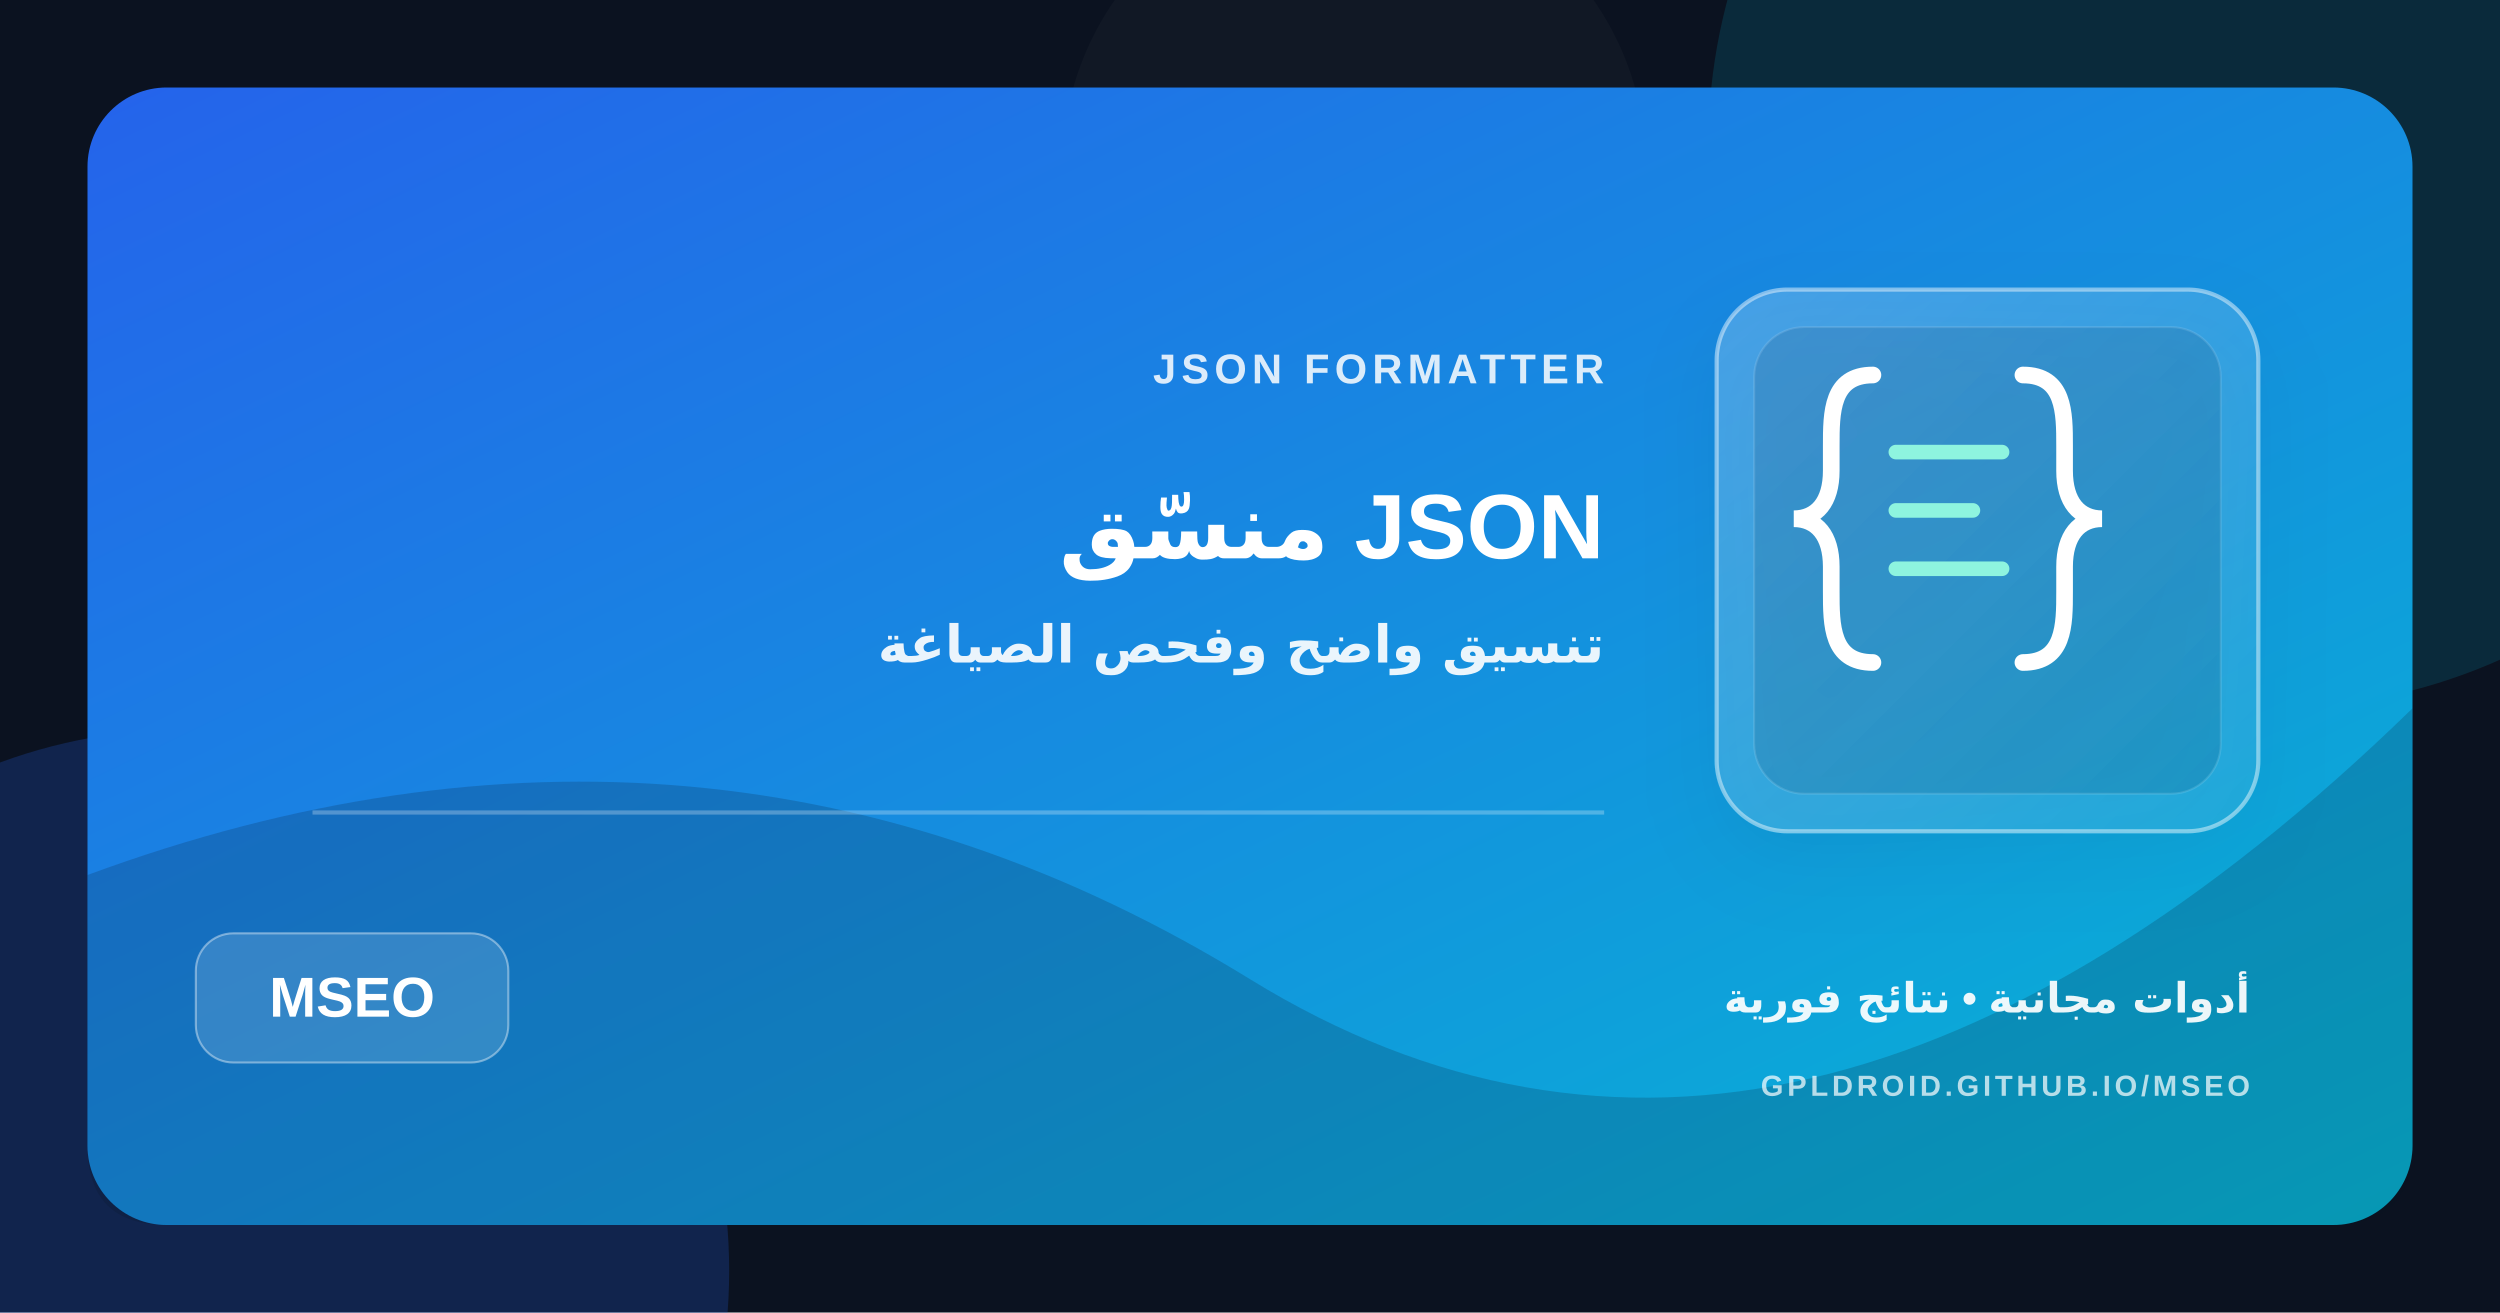
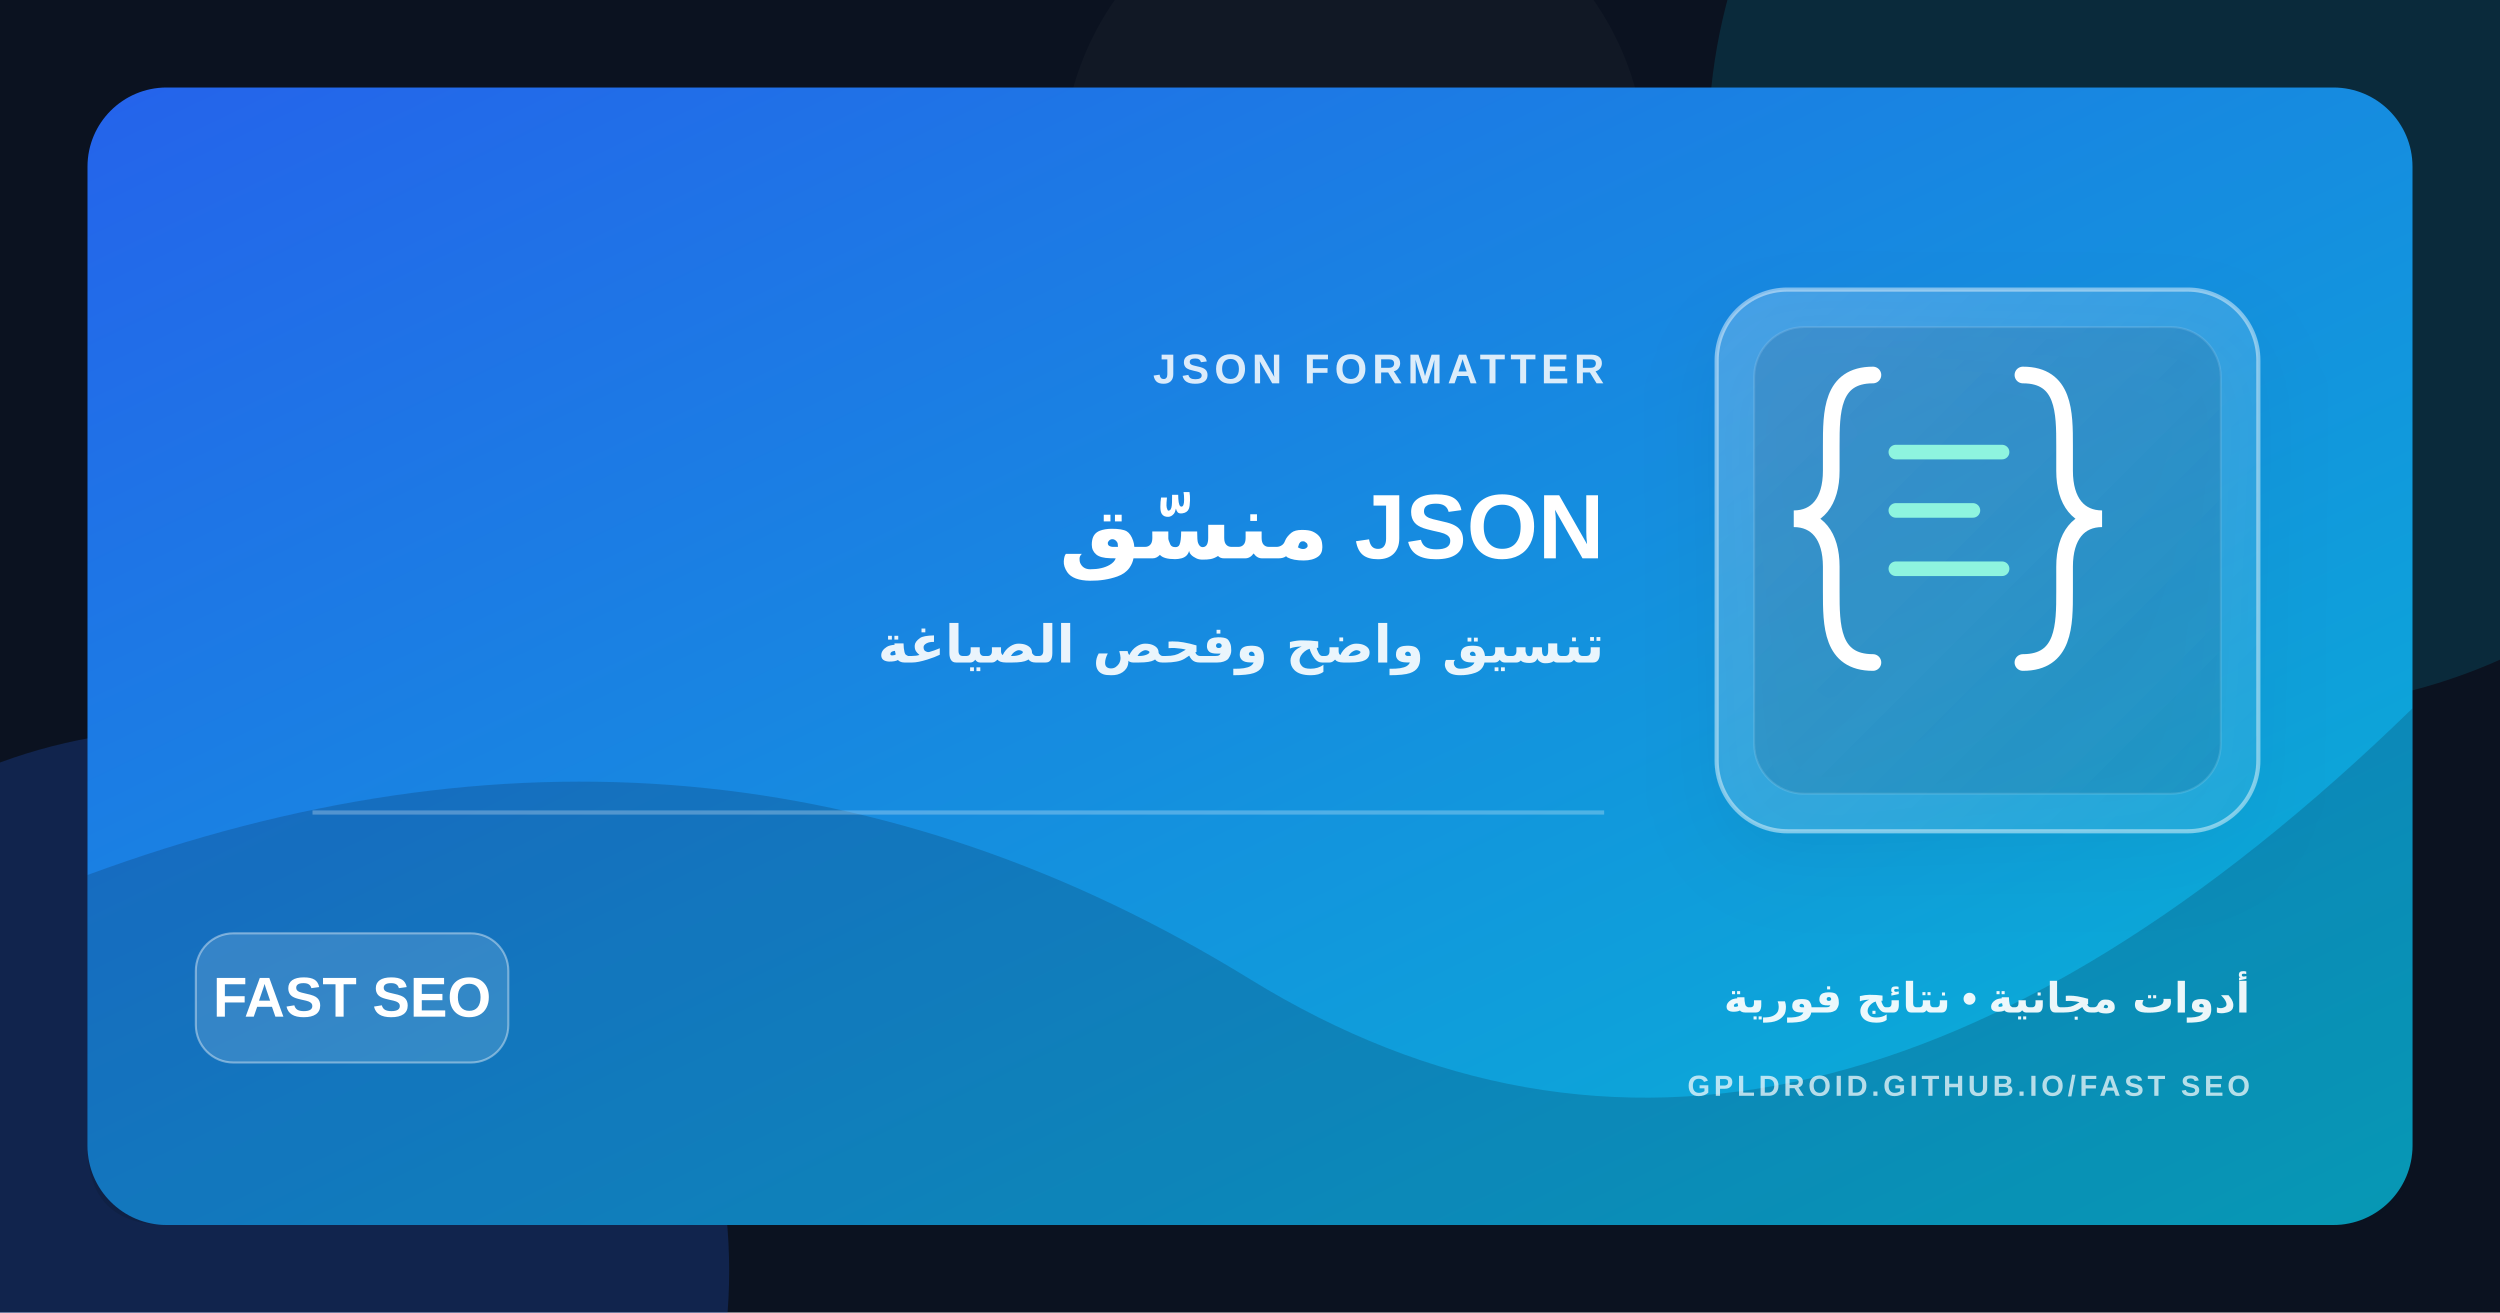
<svg xmlns="http://www.w3.org/2000/svg" width="1200" height="630" viewBox="0 0 1200 630" role="img" aria-labelledby="title desc">
  <defs>
    <linearGradient id="bg" x1="0" y1="0" x2="1" y2="1">
      <stop offset="0" stop-color="#2563eb" />
      <stop offset="1" stop-color="#06b6d4" />
    </linearGradient>
    <linearGradient id="glass" x1="0" y1="0" x2="1" y2="1">
      <stop offset="0" stop-color="#fff" stop-opacity=".2" />
      <stop offset="1" stop-color="#fff" stop-opacity=".06" />
    </linearGradient>
    <filter id="shadow" x="-30%" y="-30%" width="160%" height="170%">
      <feDropShadow dx="0" dy="16" stdDeviation="18" flood-color="#020617" flood-opacity=".26" />
    </filter>
  </defs>
  <rect width="1200" height="630" fill="#0b1220" />
  <circle cx="1090" cy="70" r="270" fill="#06b6d4" opacity=".15" />
  <circle cx="90" cy="610" r="260" fill="#2563eb" opacity=".22" />
  <circle cx="650" cy="80" r="140" fill="#fff" opacity=".025" />
  <rect x="42" y="42" width="1116" height="546" rx="38" fill="url(#bg)" />
  <path d="M42 420Q340 310 600 470T1158 340V550Q1158 588 1120 588H80Q42 588 42 550Z" fill="#06101f" opacity=".18" />
  <g filter="url(#shadow)">
    <rect x="824" y="139" width="260" height="260" rx="34" fill="url(#glass)" stroke="#fff" stroke-opacity=".45" stroke-width="2" />
    <rect x="842" y="157" width="224" height="224" rx="24" fill="#07111f" fill-opacity=".1" stroke="#fff" stroke-opacity=".12" />
  </g>
  <g>
    <path d="M899 180c-20 0-20 18-20 34v12c0 15-7 23-18 23 11 0 18 8 18 23v12c0 16 0 34 20 34M971 180c20 0 20 18 20 34v12c0 15 7 23 18 23-11 0-18 8-18 23v12c0 16 0 34-20 34" fill="none" stroke="#fff" stroke-width="8" stroke-linecap="round" />
    <path d="M910 217h51M910 245h37M910 273h51" stroke="#8ef4df" stroke-width="7" stroke-linecap="round" />
  </g>
  <text x="770" y="184" text-anchor="end" font-family="Arial,sans-serif" font-size="20" font-weight="800" letter-spacing="2.5" fill="#fff" opacity=".84">JSON FORMATTER</text>
  <text x="770" y="268" text-anchor="end" font-family="Cairo,Arial,sans-serif" font-size="44" font-weight="900" fill="#fff">منسّق JSON</text>
  <text x="770" y="318" text-anchor="end" font-family="Cairo,Arial,sans-serif" font-size="25" font-weight="600" fill="#fff" opacity=".91">تنسيق واضح وفحص الصياغة</text>
  <path d="M150 390h620" stroke="#fff" stroke-opacity=".26" stroke-width="2" />
  <rect x="94" y="448" width="150" height="62" rx="18" fill="#fff" fill-opacity=".14" stroke="#fff" stroke-opacity=".4" />
-   <text x="169" y="488" text-anchor="middle" font-family="Arial,sans-serif" font-size="27" font-weight="900" fill="#fff">MSEO</text>
+   <text x="169" y="488" text-anchor="middle" font-family="Arial,sans-serif" font-size="27" font-weight="900" fill="#fff">FAST SEO</text>
  <text x="1080" y="486" text-anchor="end" font-family="Cairo,Arial,sans-serif" font-size="20" font-weight="700" fill="#fff" opacity=".92">أدوات مجانية • نتائج فورية</text>
-   <text x="1080" y="526" text-anchor="end" font-family="Arial,sans-serif" font-size="14" font-weight="700" letter-spacing="1.8" fill="#fff" opacity=".7">GPLDROID.GITHUB.IO/MSEO</text>
+   <text x="1080" y="526" text-anchor="end" font-family="Arial,sans-serif" font-size="14" font-weight="700" letter-spacing="1.8" fill="#fff" opacity=".7">GPLDROID.GITHUB.IO/FAST SEO</text>
</svg>
